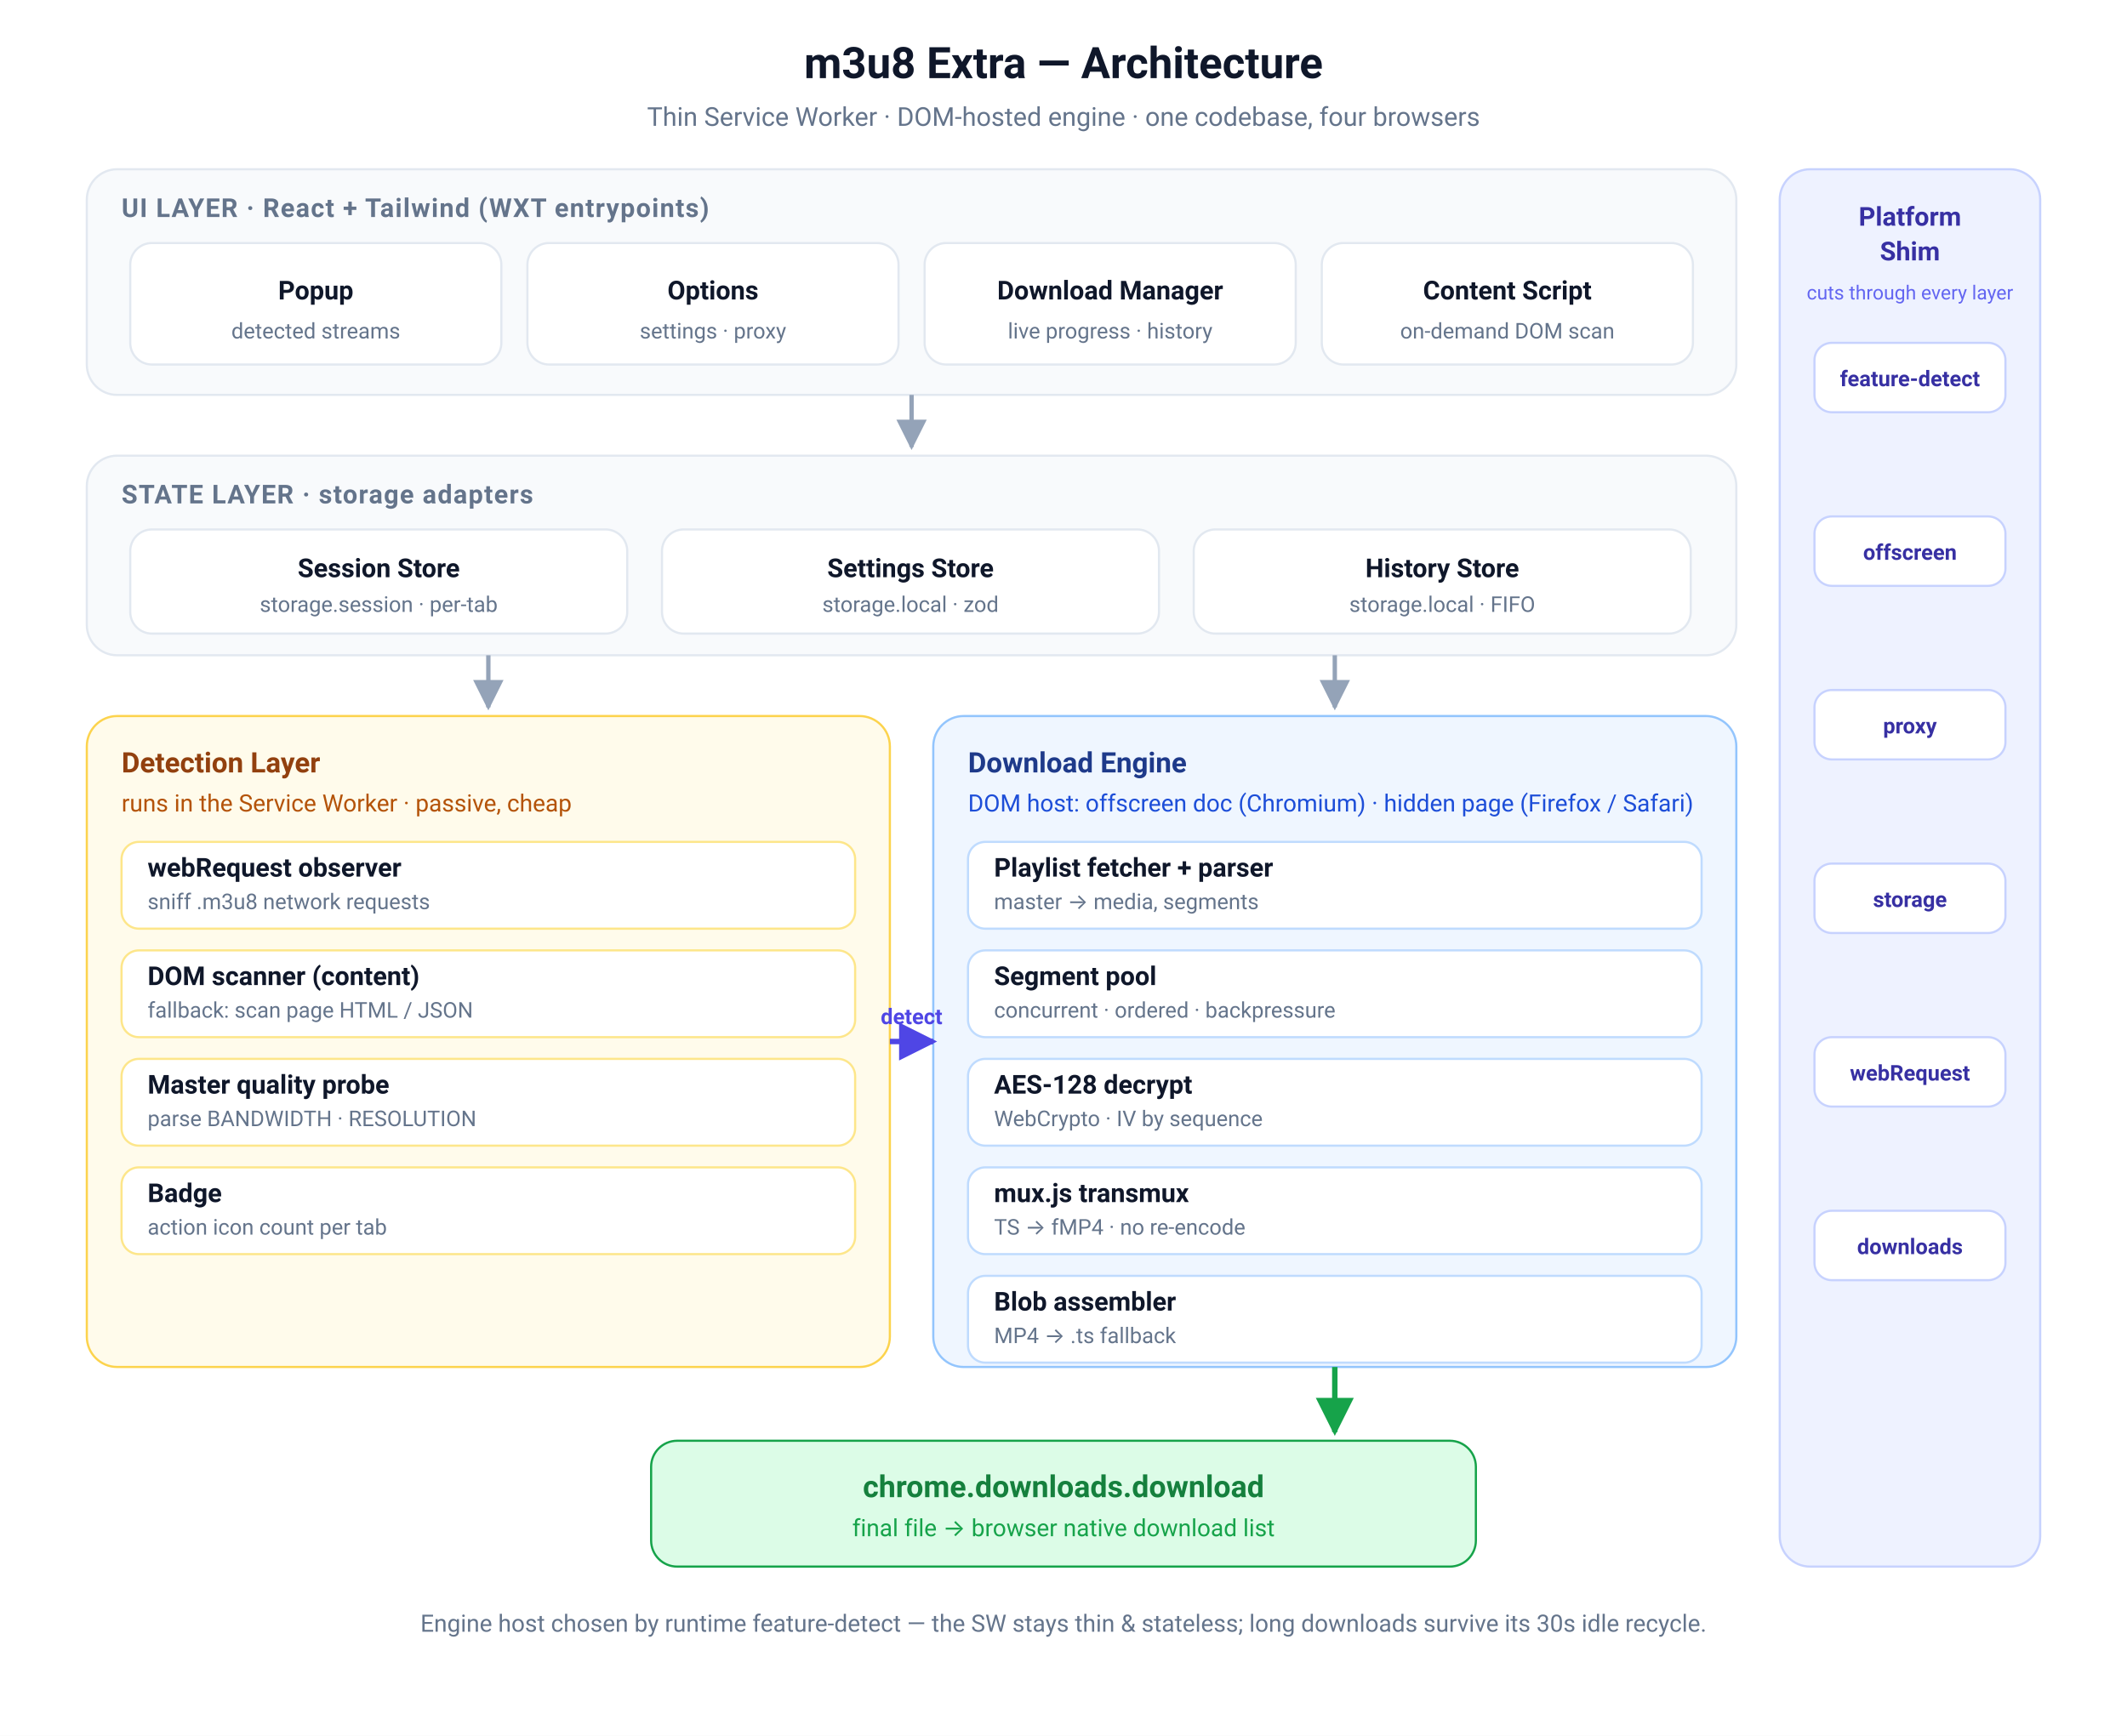
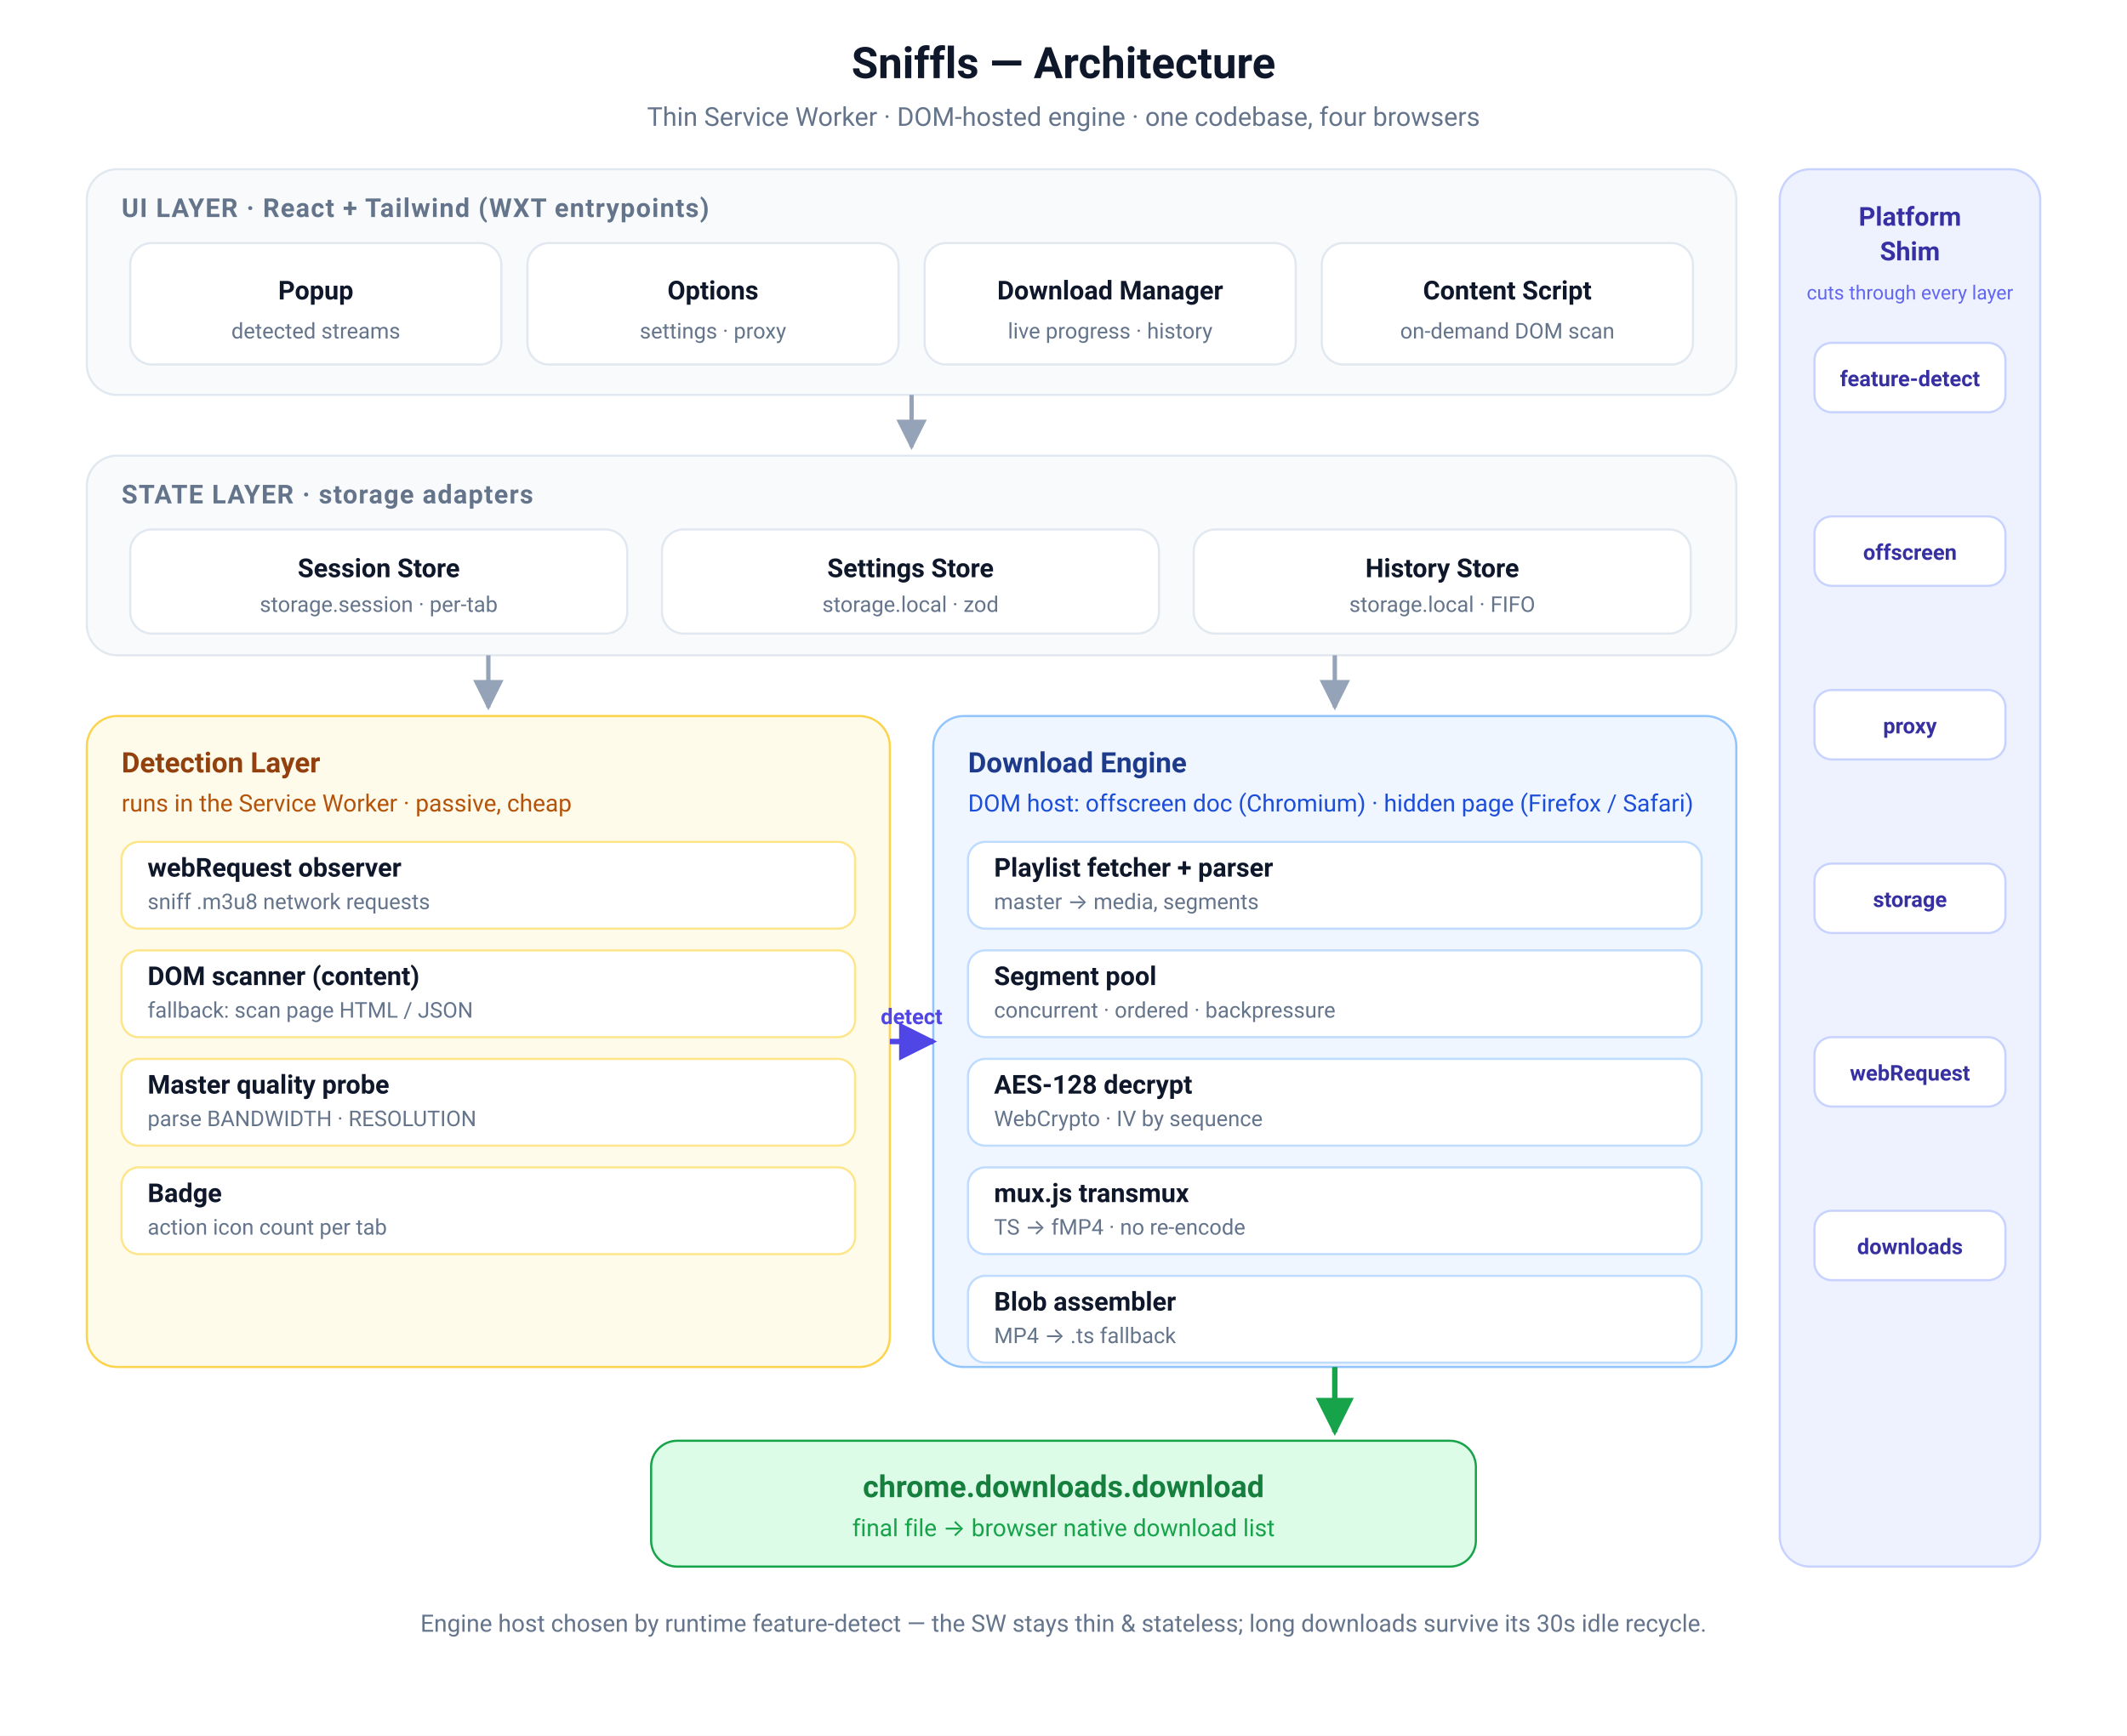
<svg xmlns="http://www.w3.org/2000/svg" viewBox="0 0 980 800" font-family="ui-sans-serif, system-ui, -apple-system, 'Segoe UI', Roboto, sans-serif">
  <defs>
    <marker id="arrow" viewBox="0 0 10 10" refX="9" refY="5" markerWidth="7" markerHeight="7" orient="auto-start-reverse">
      <path d="M0,0 L10,5 L0,10 z" fill="#94a3b8" />
    </marker>
    <marker id="arrowAccent" viewBox="0 0 10 10" refX="9" refY="5" markerWidth="7" markerHeight="7" orient="auto-start-reverse">
      <path d="M0,0 L10,5 L0,10 z" fill="#4f46e5" />
    </marker>
    <marker id="arrowOk" viewBox="0 0 10 10" refX="9" refY="5" markerWidth="7" markerHeight="7" orient="auto-start-reverse">
      <path d="M0,0 L10,5 L0,10 z" fill="#16a34a" />
    </marker>
  </defs>
  <rect width="980" height="800" fill="#ffffff" />
-   <text x="490" y="36" text-anchor="middle" font-size="20" font-weight="700" fill="#0f172a">m3u8 Extra — Architecture</text>
+   <text x="490" y="36" text-anchor="middle" font-size="20" font-weight="700" fill="#0f172a">Sniffls — Architecture</text>
  <text x="490" y="58" text-anchor="middle" font-size="12" fill="#64748b">Thin Service Worker · DOM-hosted engine · one codebase, four browsers</text>
  <rect x="40" y="78" width="760" height="104" rx="14" fill="#f8fafc" stroke="#e2e8f0" />
  <text x="56" y="100" font-size="12" font-weight="700" fill="#64748b" letter-spacing="0.5">UI LAYER · React + Tailwind (WXT entrypoints)</text>
  <g font-size="12" font-weight="600" fill="#0f172a">
    <rect x="60" y="112" width="171" height="56" rx="10" fill="#ffffff" stroke="#e2e8f0" />
    <text x="145.5" y="138" text-anchor="middle">Popup</text>
    <text x="145.5" y="156" text-anchor="middle" font-size="10" font-weight="400" fill="#64748b">detected streams</text>
    <rect x="243" y="112" width="171" height="56" rx="10" fill="#ffffff" stroke="#e2e8f0" />
    <text x="328.5" y="138" text-anchor="middle">Options</text>
    <text x="328.5" y="156" text-anchor="middle" font-size="10" font-weight="400" fill="#64748b">settings · proxy</text>
    <rect x="426" y="112" width="171" height="56" rx="10" fill="#ffffff" stroke="#e2e8f0" />
    <text x="511.5" y="138" text-anchor="middle">Download Manager</text>
    <text x="511.5" y="156" text-anchor="middle" font-size="10" font-weight="400" fill="#64748b">live progress · history</text>
    <rect x="609" y="112" width="171" height="56" rx="10" fill="#ffffff" stroke="#e2e8f0" />
    <text x="694.5" y="138" text-anchor="middle">Content Script</text>
    <text x="694.5" y="156" text-anchor="middle" font-size="10" font-weight="400" fill="#64748b">on-demand DOM scan</text>
  </g>
  <line x1="420" y1="182" x2="420" y2="206" stroke="#94a3b8" stroke-width="2" marker-end="url(#arrow)" />
  <rect x="40" y="210" width="760" height="92" rx="14" fill="#f8fafc" stroke="#e2e8f0" />
  <text x="56" y="232" font-size="12" font-weight="700" fill="#64748b" letter-spacing="0.5">STATE LAYER · storage adapters</text>
  <g font-size="12" font-weight="600" fill="#0f172a">
    <rect x="60" y="244" width="229" height="48" rx="10" fill="#ffffff" stroke="#e2e8f0" />
    <text x="174.5" y="266" text-anchor="middle">Session Store</text>
    <text x="174.5" y="282" text-anchor="middle" font-size="10" font-weight="400" fill="#64748b">storage.session · per-tab</text>
    <rect x="305" y="244" width="229" height="48" rx="10" fill="#ffffff" stroke="#e2e8f0" />
    <text x="419.5" y="266" text-anchor="middle">Settings Store</text>
    <text x="419.5" y="282" text-anchor="middle" font-size="10" font-weight="400" fill="#64748b">storage.local · zod</text>
    <rect x="550" y="244" width="229" height="48" rx="10" fill="#ffffff" stroke="#e2e8f0" />
    <text x="664.5" y="266" text-anchor="middle">History Store</text>
    <text x="664.5" y="282" text-anchor="middle" font-size="10" font-weight="400" fill="#64748b">storage.local · FIFO</text>
  </g>
  <line x1="225" y1="302" x2="225" y2="326" stroke="#94a3b8" stroke-width="2" marker-end="url(#arrow)" />
  <line x1="615" y1="302" x2="615" y2="326" stroke="#94a3b8" stroke-width="2" marker-end="url(#arrow)" />
  <rect x="40" y="330" width="370" height="300" rx="14" fill="#fffbeb" stroke="#fcd34d" />
  <text x="56" y="356" font-size="13" font-weight="700" fill="#92400e">Detection Layer</text>
  <text x="56" y="374" font-size="11" fill="#b45309">runs in the Service Worker · passive, cheap</text>
  <g font-size="12" font-weight="600" fill="#0f172a">
    <rect x="56" y="388" width="338" height="40" rx="8" fill="#ffffff" stroke="#fde68a" />
    <text x="68" y="404">webRequest observer</text>
    <text x="68" y="419" font-size="10" font-weight="400" fill="#64748b">sniff .m3u8 network requests</text>
    <rect x="56" y="438" width="338" height="40" rx="8" fill="#ffffff" stroke="#fde68a" />
    <text x="68" y="454">DOM scanner (content)</text>
    <text x="68" y="469" font-size="10" font-weight="400" fill="#64748b">fallback: scan page HTML / JSON</text>
    <rect x="56" y="488" width="338" height="40" rx="8" fill="#ffffff" stroke="#fde68a" />
    <text x="68" y="504">Master quality probe</text>
    <text x="68" y="519" font-size="10" font-weight="400" fill="#64748b">parse BANDWIDTH · RESOLUTION</text>
    <rect x="56" y="538" width="338" height="40" rx="8" fill="#ffffff" stroke="#fde68a" />
    <text x="68" y="554">Badge</text>
    <text x="68" y="569" font-size="10" font-weight="400" fill="#64748b">action icon count per tab</text>
  </g>
  <rect x="430" y="330" width="370" height="300" rx="14" fill="#eff6ff" stroke="#93c5fd" />
  <text x="446" y="356" font-size="13" font-weight="700" fill="#1e3a8a">Download Engine</text>
  <text x="446" y="374" font-size="11" fill="#1d4ed8">DOM host: offscreen doc (Chromium) · hidden page (Firefox / Safari)</text>
  <g font-size="12" font-weight="600" fill="#0f172a">
    <rect x="446" y="388" width="338" height="40" rx="8" fill="#ffffff" stroke="#bfdbfe" />
    <text x="458" y="404">Playlist fetcher + parser</text>
    <text x="458" y="419" font-size="10" font-weight="400" fill="#64748b">master → media, segments</text>
    <rect x="446" y="438" width="338" height="40" rx="8" fill="#ffffff" stroke="#bfdbfe" />
    <text x="458" y="454">Segment pool</text>
    <text x="458" y="469" font-size="10" font-weight="400" fill="#64748b">concurrent · ordered · backpressure</text>
    <rect x="446" y="488" width="338" height="40" rx="8" fill="#ffffff" stroke="#bfdbfe" />
    <text x="458" y="504">AES-128 decrypt</text>
    <text x="458" y="519" font-size="10" font-weight="400" fill="#64748b">WebCrypto · IV by sequence</text>
    <rect x="446" y="538" width="338" height="40" rx="8" fill="#ffffff" stroke="#bfdbfe" />
    <text x="458" y="554">mux.js transmux</text>
    <text x="458" y="569" font-size="10" font-weight="400" fill="#64748b">TS → fMP4 · no re-encode</text>
    <rect x="446" y="588" width="338" height="40" rx="8" fill="#ffffff" stroke="#bfdbfe" />
    <text x="458" y="604">Blob assembler</text>
    <text x="458" y="619" font-size="10" font-weight="400" fill="#64748b">MP4 → .ts fallback</text>
  </g>
  <line x1="410" y1="480" x2="430" y2="480" stroke="#4f46e5" stroke-width="2.5" marker-end="url(#arrowAccent)" />
  <text x="420" y="472" text-anchor="middle" font-size="10" font-weight="600" fill="#4f46e5">detect</text>
  <line x1="615" y1="630" x2="615" y2="660" stroke="#16a34a" stroke-width="2.5" marker-end="url(#arrowOk)" />
  <rect x="300" y="664" width="380" height="58" rx="12" fill="#dcfce7" stroke="#16a34a" />
  <text x="490" y="690" text-anchor="middle" font-size="14" font-weight="700" fill="#15803d">chrome.downloads.download</text>
  <text x="490" y="708" text-anchor="middle" font-size="11" fill="#16a34a">final file → browser native download list</text>
  <rect x="820" y="78" width="120" height="644" rx="14" fill="#eef2ff" stroke="#c7d2fe" />
  <text x="880" y="104" text-anchor="middle" font-size="12" font-weight="700" fill="#3730a3">Platform</text>
  <text x="880" y="120" text-anchor="middle" font-size="12" font-weight="700" fill="#3730a3">Shim</text>
  <text x="880" y="138" text-anchor="middle" font-size="9" fill="#6366f1">cuts through every layer</text>
  <g font-size="10" font-weight="600" fill="#3730a3">
    <rect x="836" y="158" width="88" height="32" rx="8" fill="#ffffff" stroke="#c7d2fe" />
    <text x="880" y="178" text-anchor="middle">feature-detect</text>
    <rect x="836" y="238" width="88" height="32" rx="8" fill="#ffffff" stroke="#c7d2fe" />
    <text x="880" y="258" text-anchor="middle">offscreen</text>
    <rect x="836" y="318" width="88" height="32" rx="8" fill="#ffffff" stroke="#c7d2fe" />
    <text x="880" y="338" text-anchor="middle">proxy</text>
    <rect x="836" y="398" width="88" height="32" rx="8" fill="#ffffff" stroke="#c7d2fe" />
    <text x="880" y="418" text-anchor="middle">storage</text>
    <rect x="836" y="478" width="88" height="32" rx="8" fill="#ffffff" stroke="#c7d2fe" />
    <text x="880" y="498" text-anchor="middle">webRequest</text>
    <rect x="836" y="558" width="88" height="32" rx="8" fill="#ffffff" stroke="#c7d2fe" />
    <text x="880" y="578" text-anchor="middle">downloads</text>
  </g>
  <text x="490" y="752" text-anchor="middle" font-size="11" fill="#64748b">Engine host chosen by runtime feature-detect — the SW stays thin &amp; stateless; long downloads survive its 30s idle recycle.</text>
</svg>
